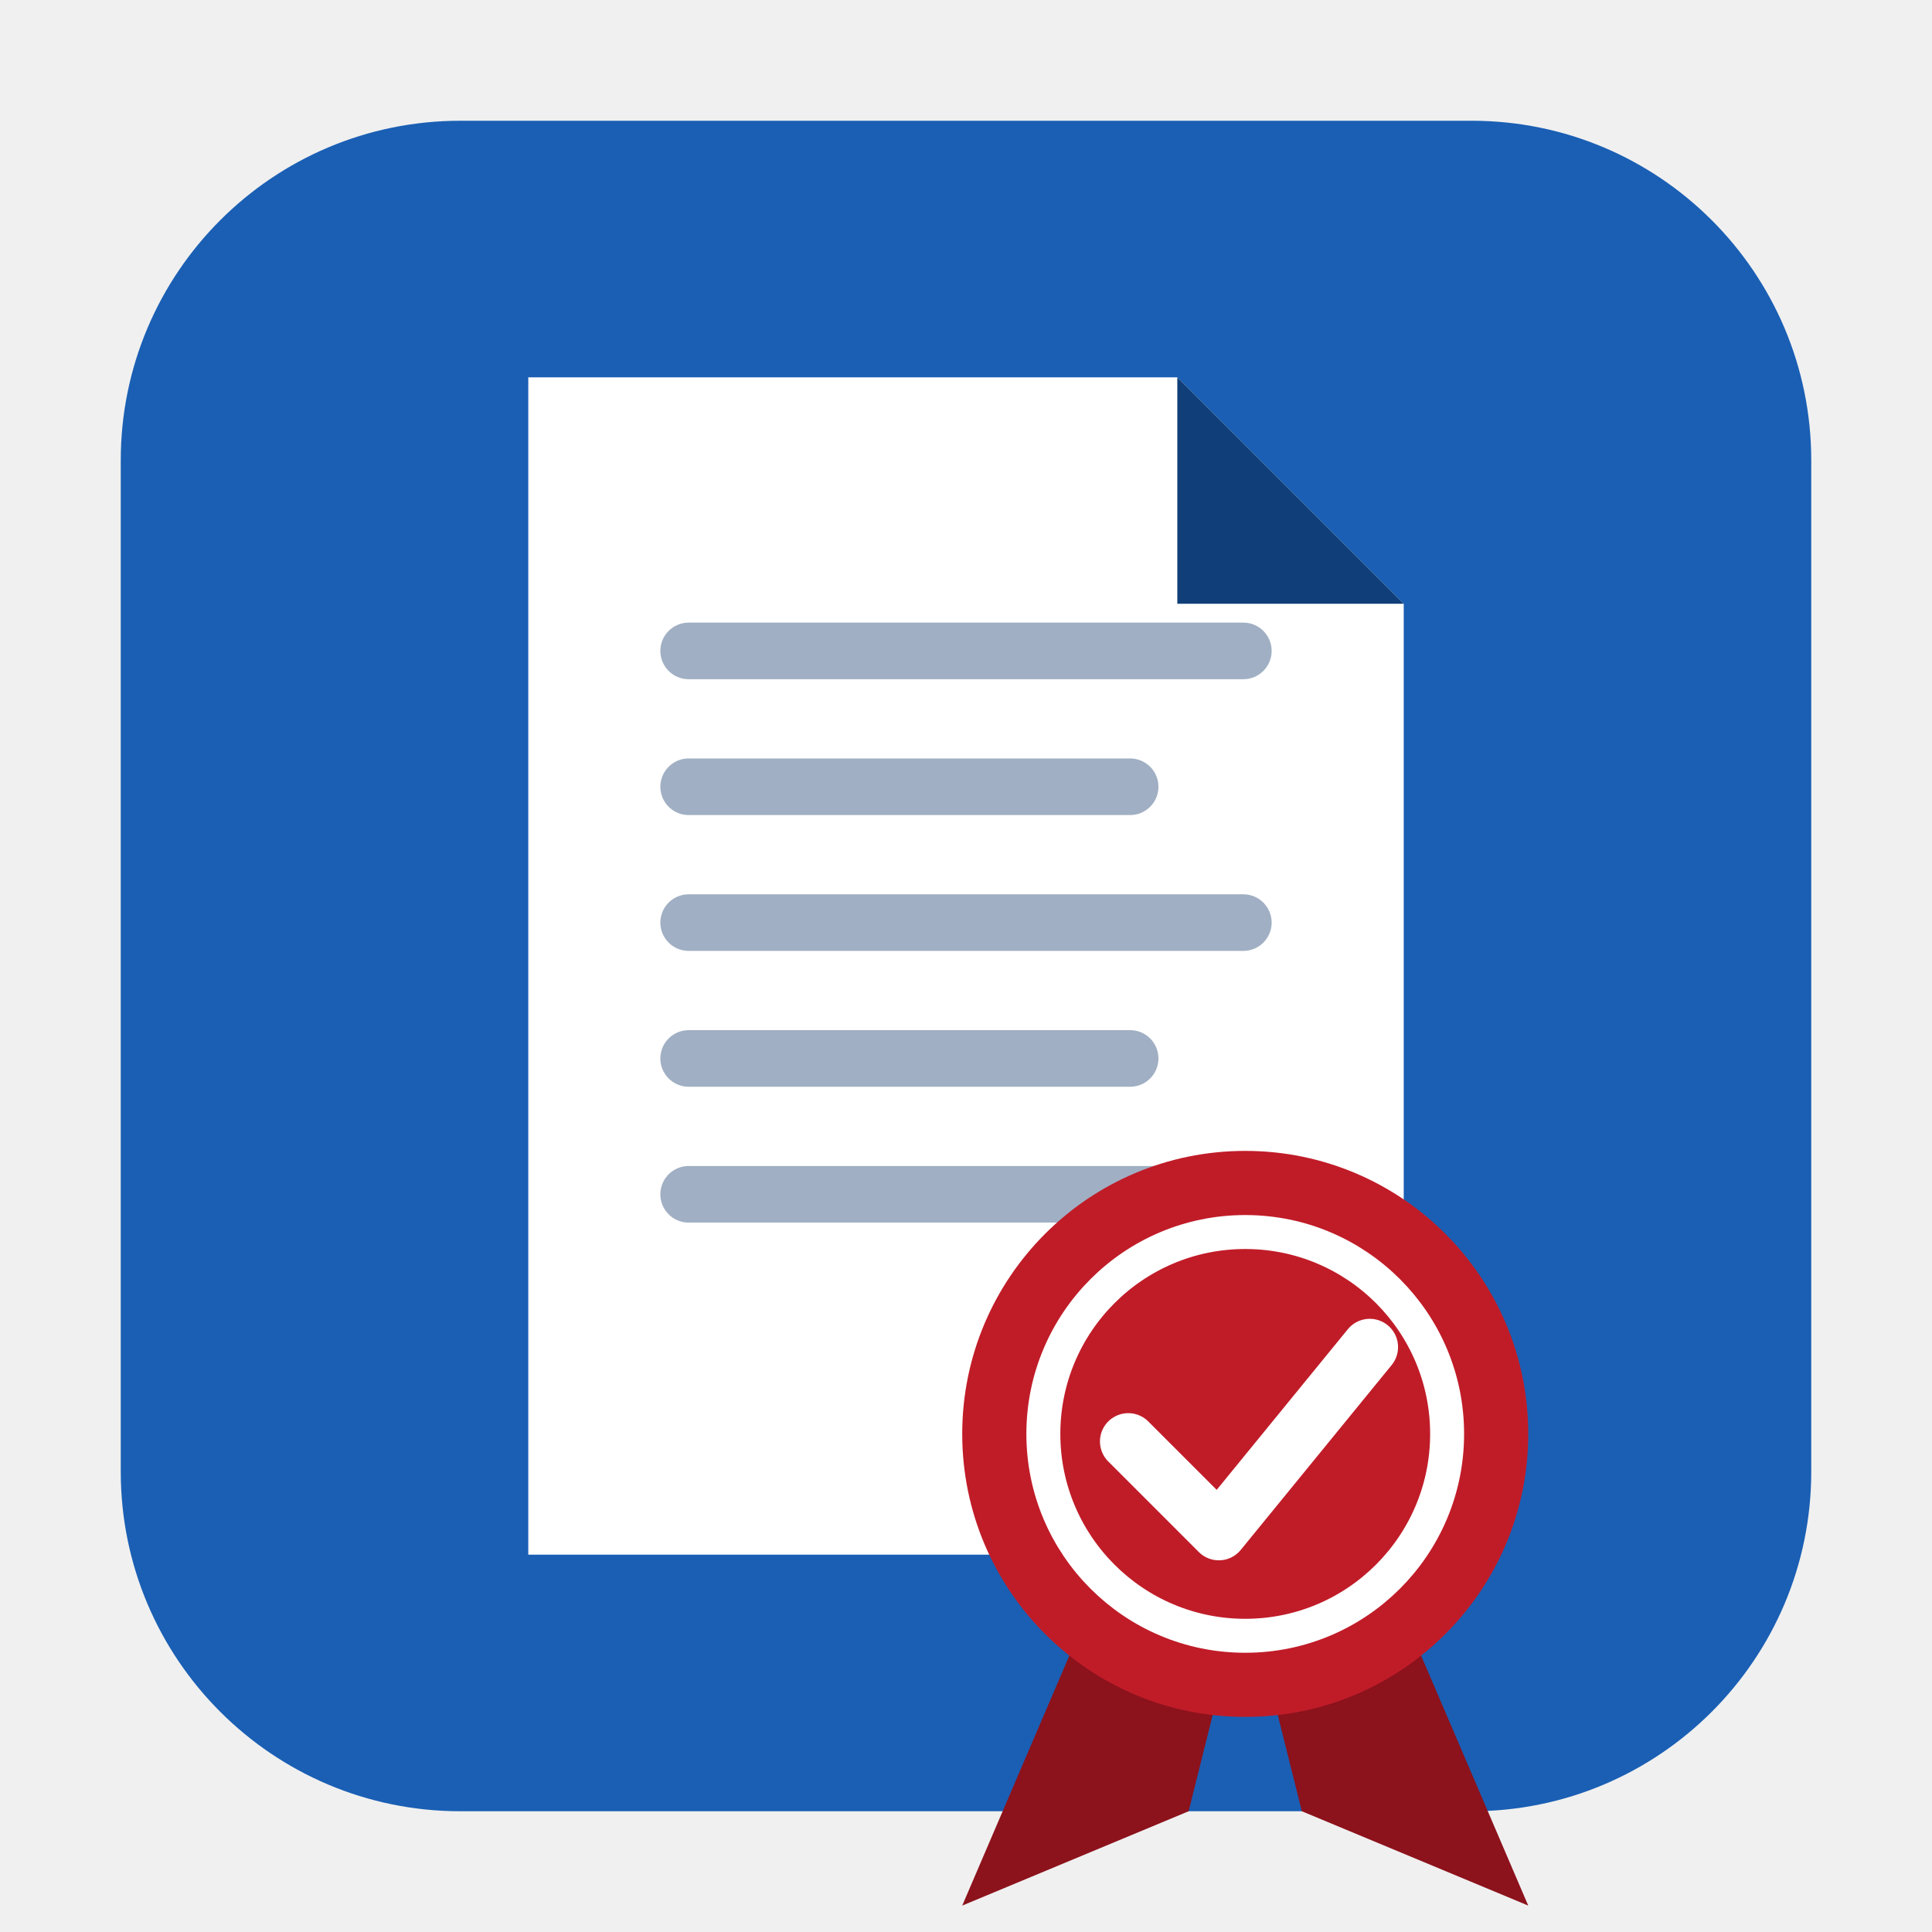
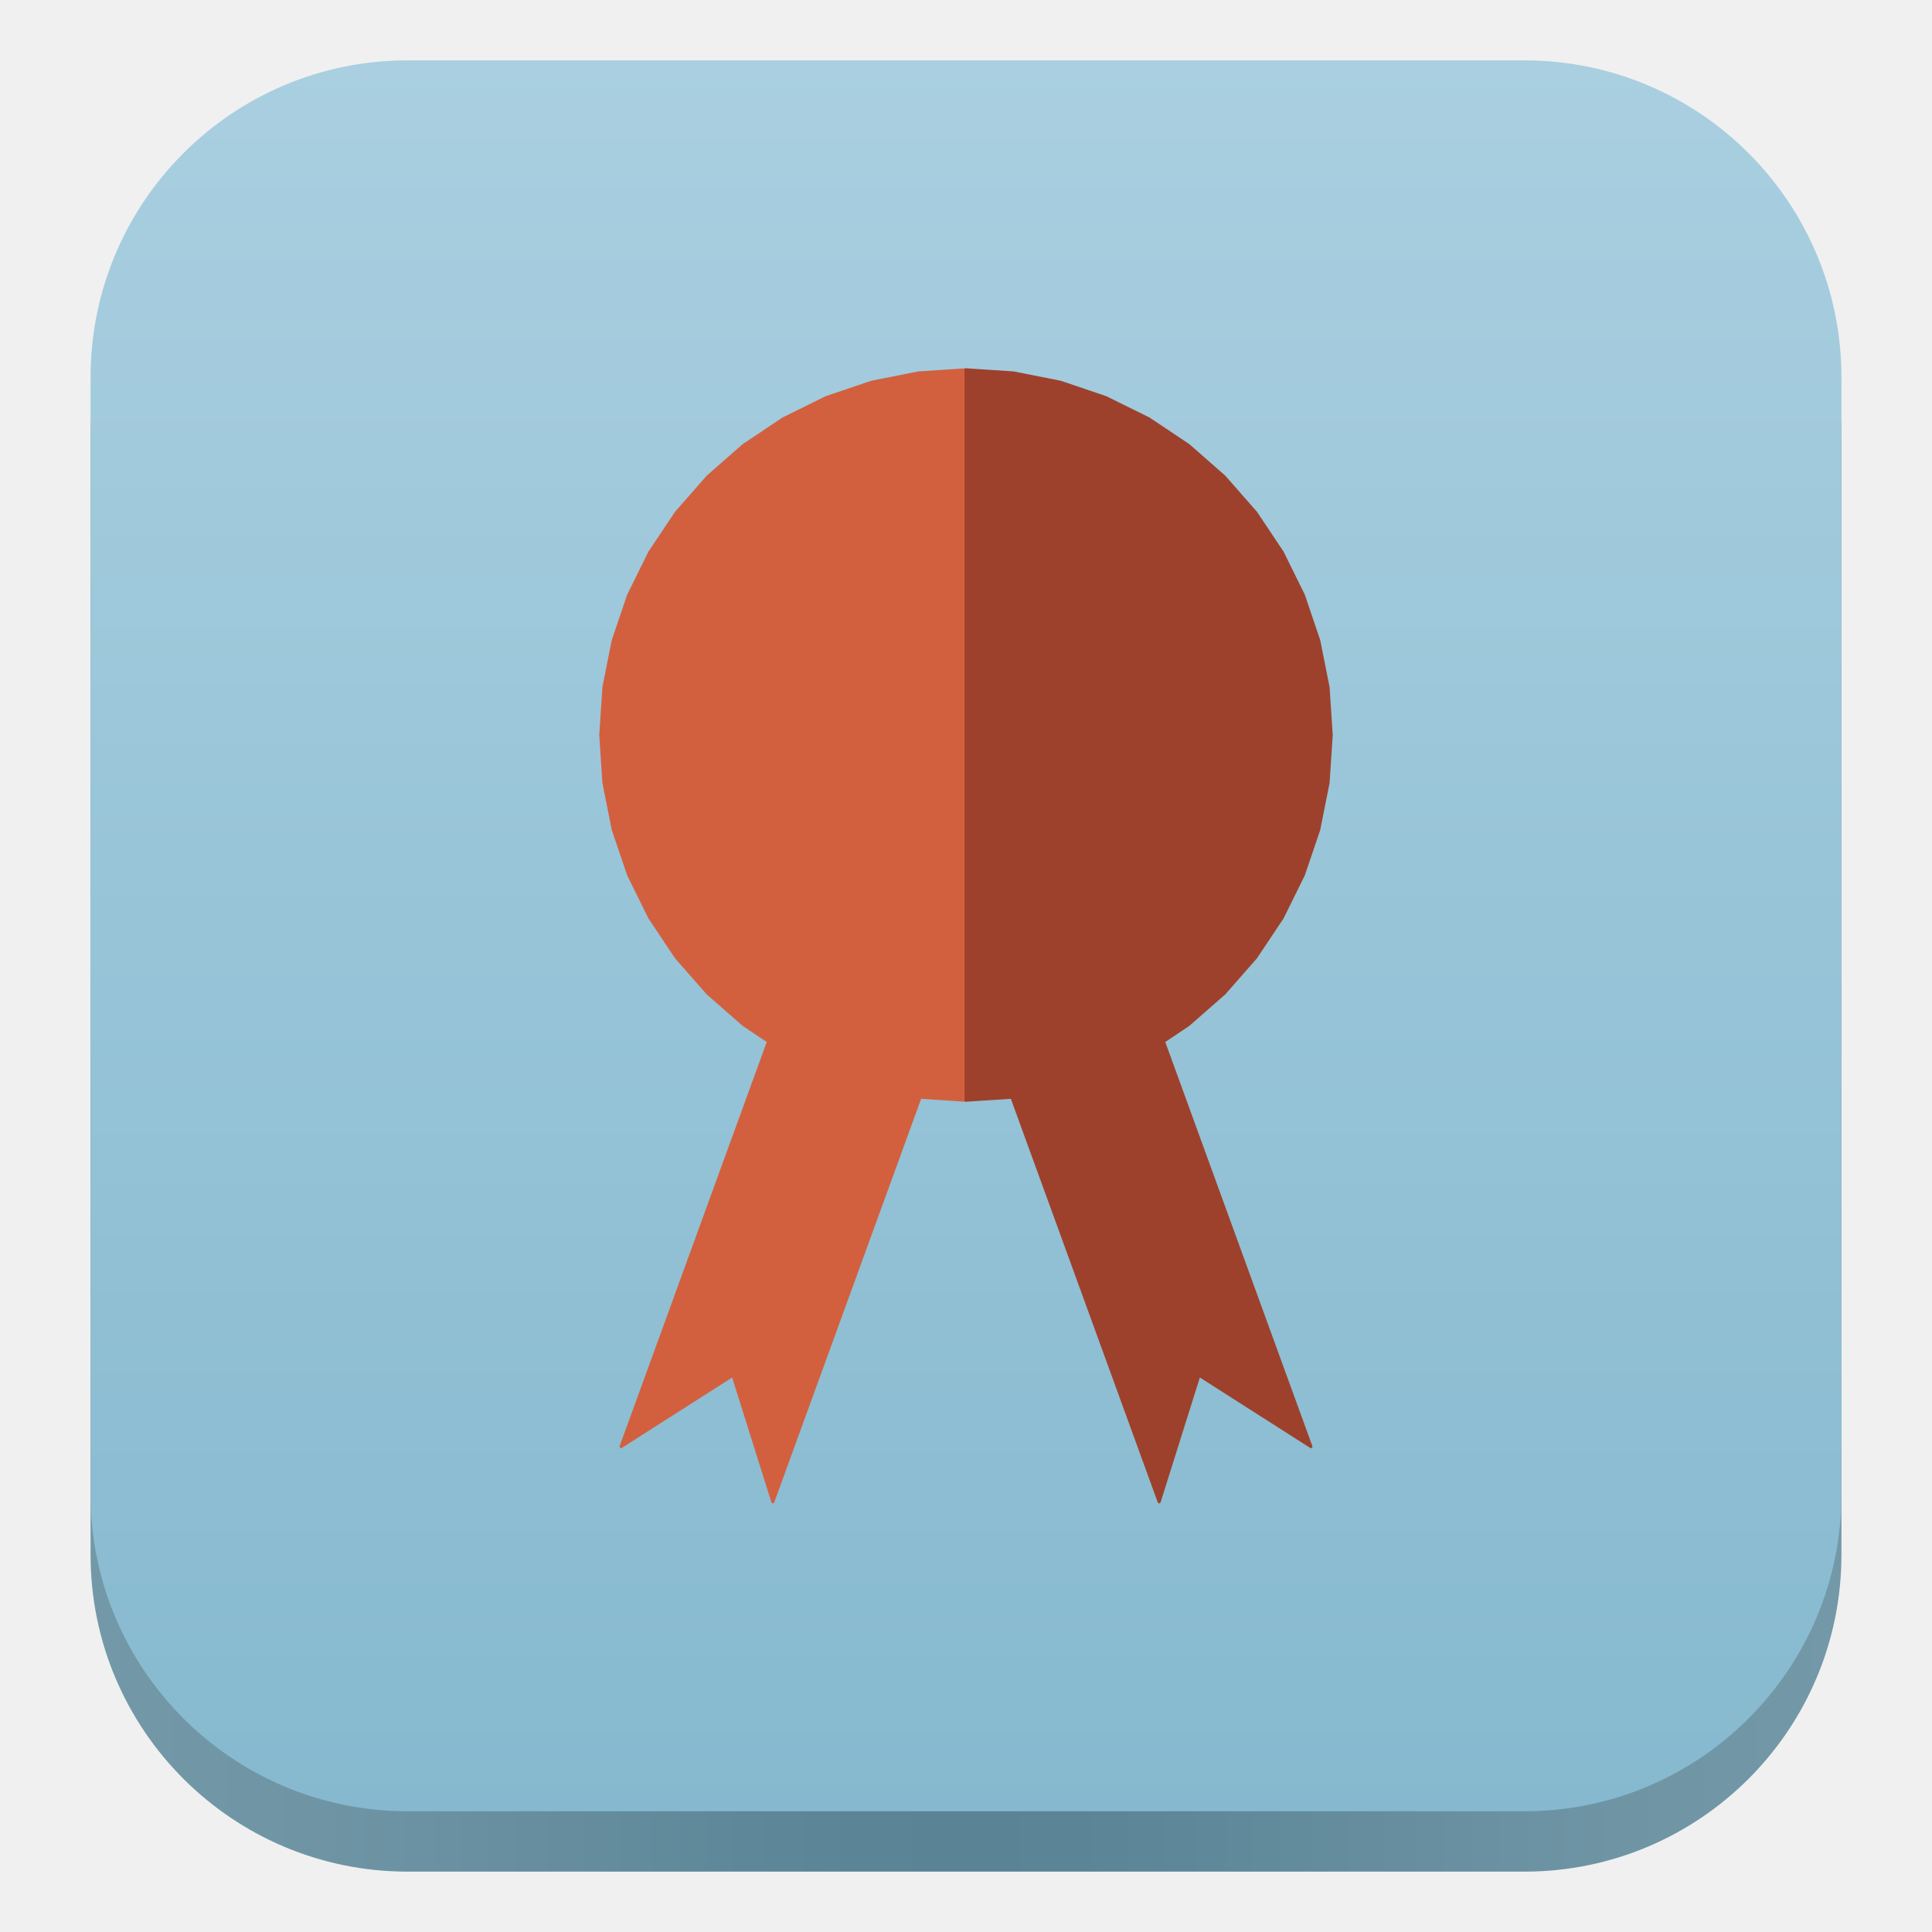
- <svg xmlns="http://www.w3.org/2000/svg" width="128" height="128" viewBox="0 0 128 128">
-   <rect x="8" y="8" width="112" height="112" rx="22.5" fill="#1a5fb4" />
-   <path d="M35 25H78L93 40V103H35Z" fill="#ffffff" />
-   <path d="M78 25V40H93Z" fill="#103e78" />
-   <g fill="#a0afc3">
-     <rect x="43.75" y="41.25" width="40.5" height="3.75" rx="1.875" />
-     <rect x="43.75" y="50.25" width="33" height="3.75" rx="1.875" />
-     <rect x="43.75" y="59.25" width="40.5" height="3.75" rx="1.875" />
-     <rect x="43.75" y="68.25" width="33" height="3.75" rx="1.875" />
-     <rect x="43.75" y="77.25" width="40.5" height="3.75" rx="1.875" />
-   </g>
-   <g fill="#8c121c">
-     <path d="M75 100L63.75 126.25L78.75 120L82.5 105Z" />
-     <path d="M90 100L101.25 126.25L86.25 120L82.5 105Z" />
-   </g>
-   <circle cx="82.5" cy="95" r="18.75" fill="#c01c28" />
-   <circle cx="82.5" cy="95" r="13.375" fill="none" stroke="#ffffff" stroke-width="2.25" />
-   <path d="M74.75 95.5L80.75 101.5L90.75 89.25" fill="none" stroke="#ffffff" stroke-width="3.75" stroke-linecap="round" stroke-linejoin="round" />
+ <svg xmlns="http://www.w3.org/2000/svg" width="512" height="512" viewBox="0 0 512 512">
+   <defs>
+     <linearGradient id="sfumatura-tela" x1="0" y1="0" x2="0" y2="1">
+       <stop offset="0" stop-color="#a9cfe0" />
+       <stop offset="1" stop-color="#86b9cf" />
+     </linearGradient>
+     <linearGradient id="sfumatura-fianco" x1="0" y1="0" x2="1" y2="0">
+       <stop offset="0" stop-color="#7398a8" />
+       <stop offset="0.062" stop-color="#7197a7" />
+       <stop offset="0.125" stop-color="#6f95a5" />
+       <stop offset="0.188" stop-color="#6b92a2" />
+       <stop offset="0.25" stop-color="#678e9f" />
+       <stop offset="0.312" stop-color="#628b9c" />
+       <stop offset="0.375" stop-color="#5e8799" />
+       <stop offset="0.438" stop-color="#5b8597" />
+       <stop offset="0.5" stop-color="#5a8496" />
+       <stop offset="0.562" stop-color="#5b8597" />
+       <stop offset="0.625" stop-color="#5e8799" />
+       <stop offset="0.688" stop-color="#628b9c" />
+       <stop offset="0.75" stop-color="#678e9f" />
+       <stop offset="0.812" stop-color="#6b92a2" />
+       <stop offset="0.875" stop-color="#6f95a5" />
+       <stop offset="0.938" stop-color="#7197a7" />
+       <stop offset="1" stop-color="#7398a8" />
+     </linearGradient>
+   </defs>
+   <path fill="url(#sfumatura-fianco)" d="M 108 32 H 404 A 84 84 0 0 1 488 116 V 412 A 84 84 0 0 1 404 496 H 108 A 84 84 0 0 1 24 412 V 116 A 84 84 0 0 1 108 32 Z" />
+   <path fill="url(#sfumatura-tela)" d="M 108 16 H 404 A 84 84 0 0 1 488 100 V 396 A 84 84 0 0 1 404 480 H 108 A 84 84 0 0 1 24 396 V 100 A 84 84 0 0 1 108 16 Z" />
+   <path fill="#D2603F" stroke="#D2603F" stroke-width="0.8" stroke-linejoin="round" d="M 235.89 187.47 L 164.59 383.36 L 194.25 364.44 L 204.81 398 L 276.11 202.11 Z" />
+   <path fill="#9E412C" stroke="#9E412C" stroke-width="0.8" stroke-linejoin="round" d="M 235.89 202.11 L 307.19 398 L 317.75 364.44 L 347.41 383.36 L 276.11 187.47 Z" />
+   <path fill="#D2603F" stroke="#D2603F" stroke-width="0.8" stroke-linejoin="round" d="M 256 98 L 256 98 L 256 291.57 L 256 291.57 L 243.37 290.75 L 230.95 288.28 L 218.96 284.21 L 207.61 278.61 L 197.08 271.57 L 187.56 263.23 L 179.21 253.71 L 172.18 243.18 L 166.58 231.83 L 162.51 219.84 L 160.04 207.42 L 159.21 194.79 L 160.04 182.15 L 162.51 169.74 L 166.58 157.75 L 172.18 146.39 L 179.21 135.87 L 187.56 126.35 L 197.08 118 L 207.61 110.97 L 218.96 105.37 L 230.95 101.3 L 243.37 98.83 Z" />
+   <path fill="#9E412C" stroke="#9E412C" stroke-width="0.8" stroke-linejoin="round" d="M 256 98 L 256 98 L 268.63 98.83 L 281.05 101.3 L 293.04 105.37 L 304.39 110.97 L 314.92 118 L 324.44 126.35 L 332.79 135.87 L 339.82 146.39 L 345.42 157.75 L 349.49 169.74 L 351.96 182.15 L 352.79 194.79 L 351.96 207.42 L 349.49 219.84 L 345.42 231.83 L 339.82 243.18 L 332.79 253.71 L 324.44 263.23 L 314.92 271.57 L 304.39 278.61 L 293.04 284.21 L 281.05 288.28 L 268.63 290.75 L 256 291.57 L 256 291.57 Z" />
</svg>
